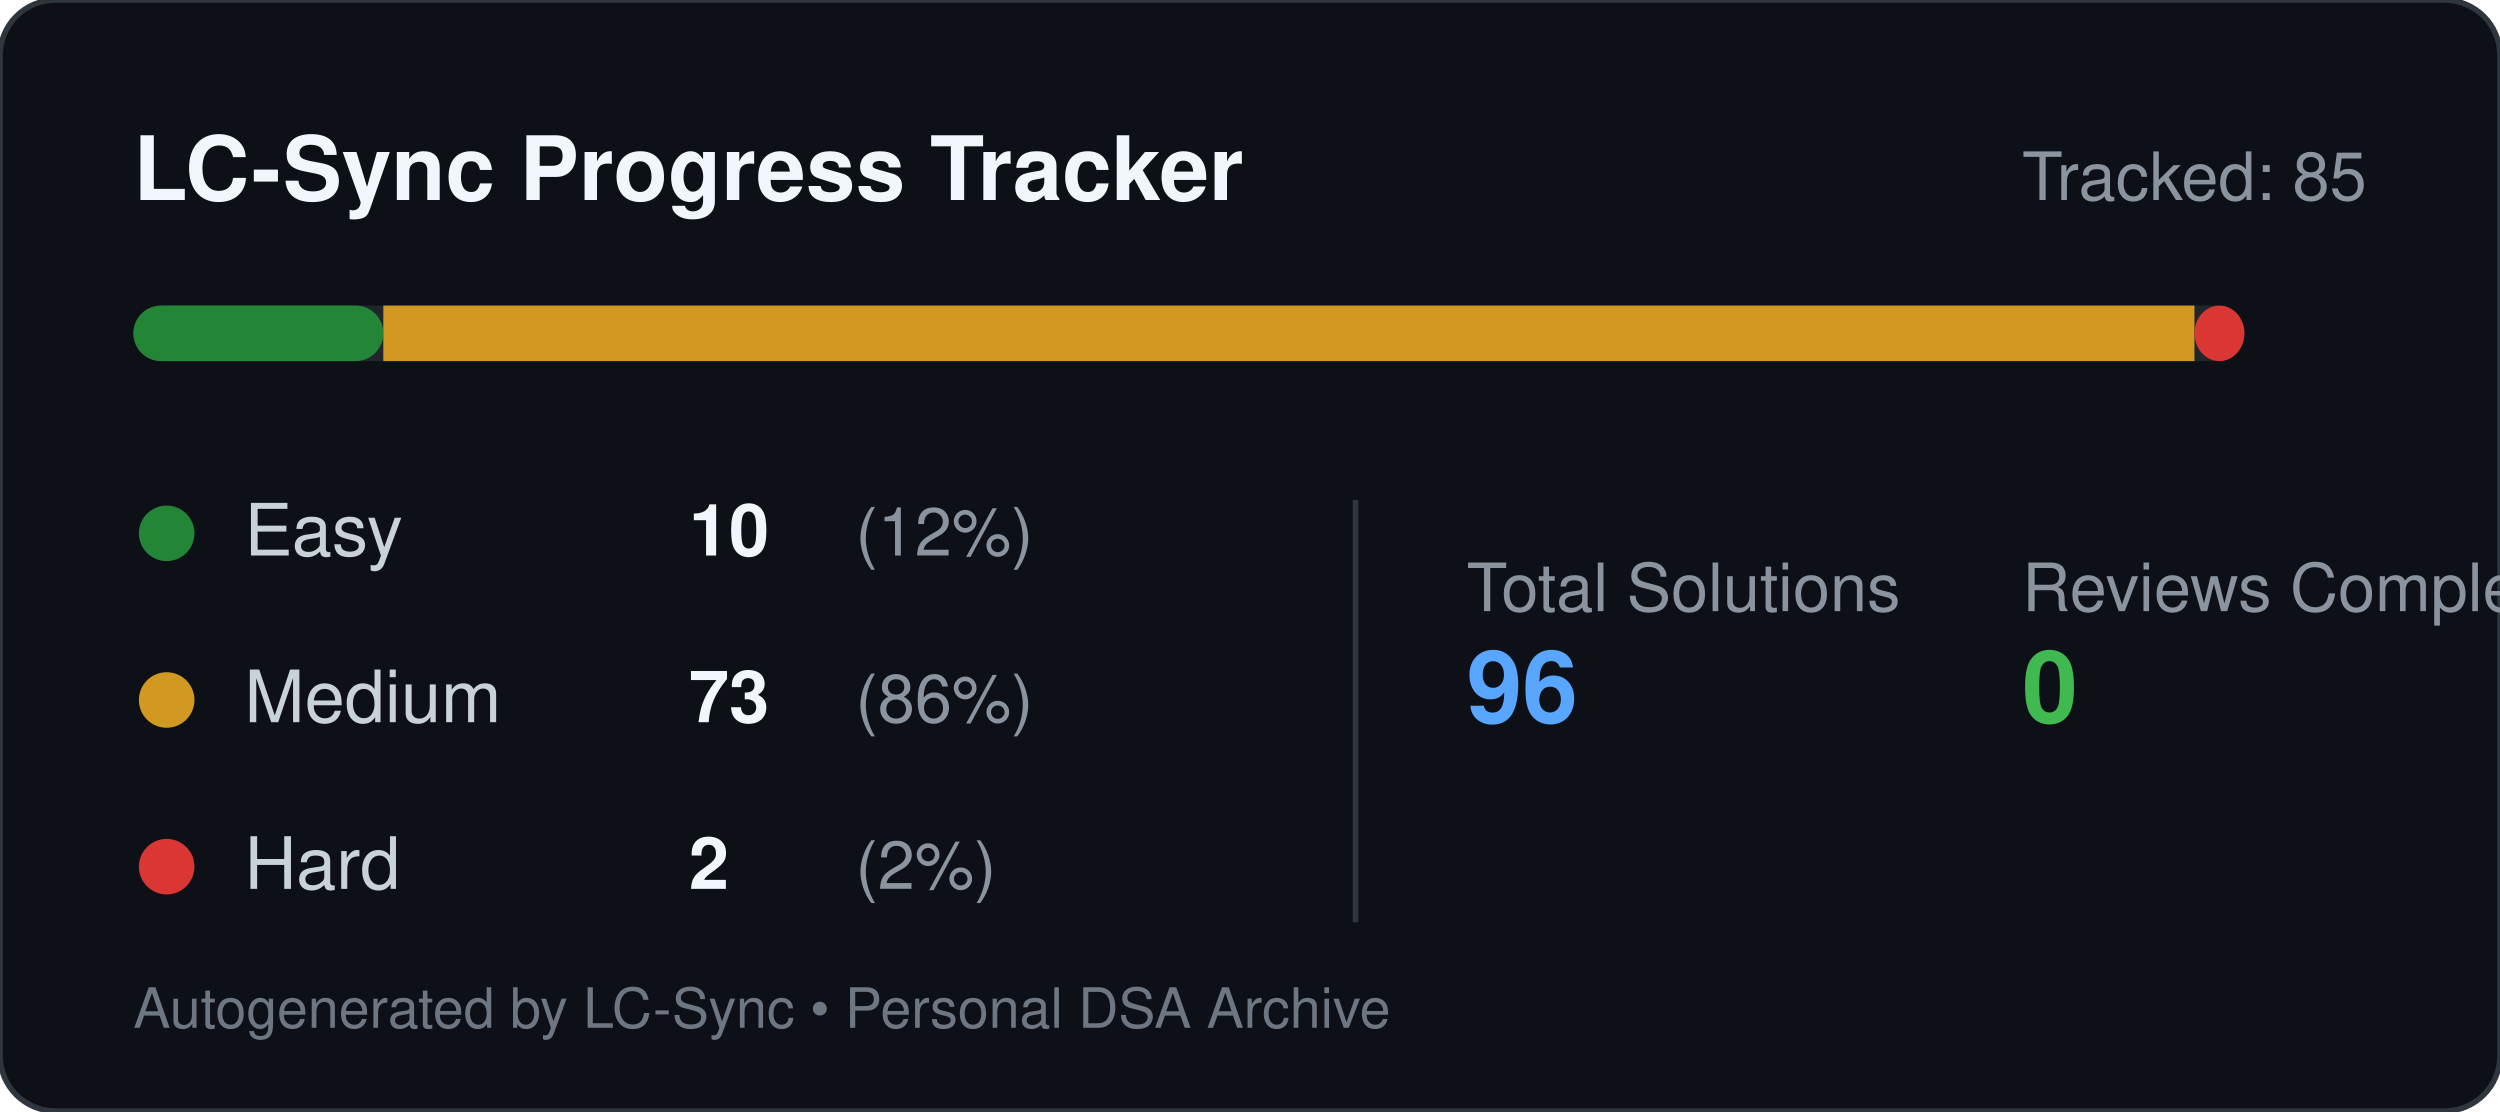
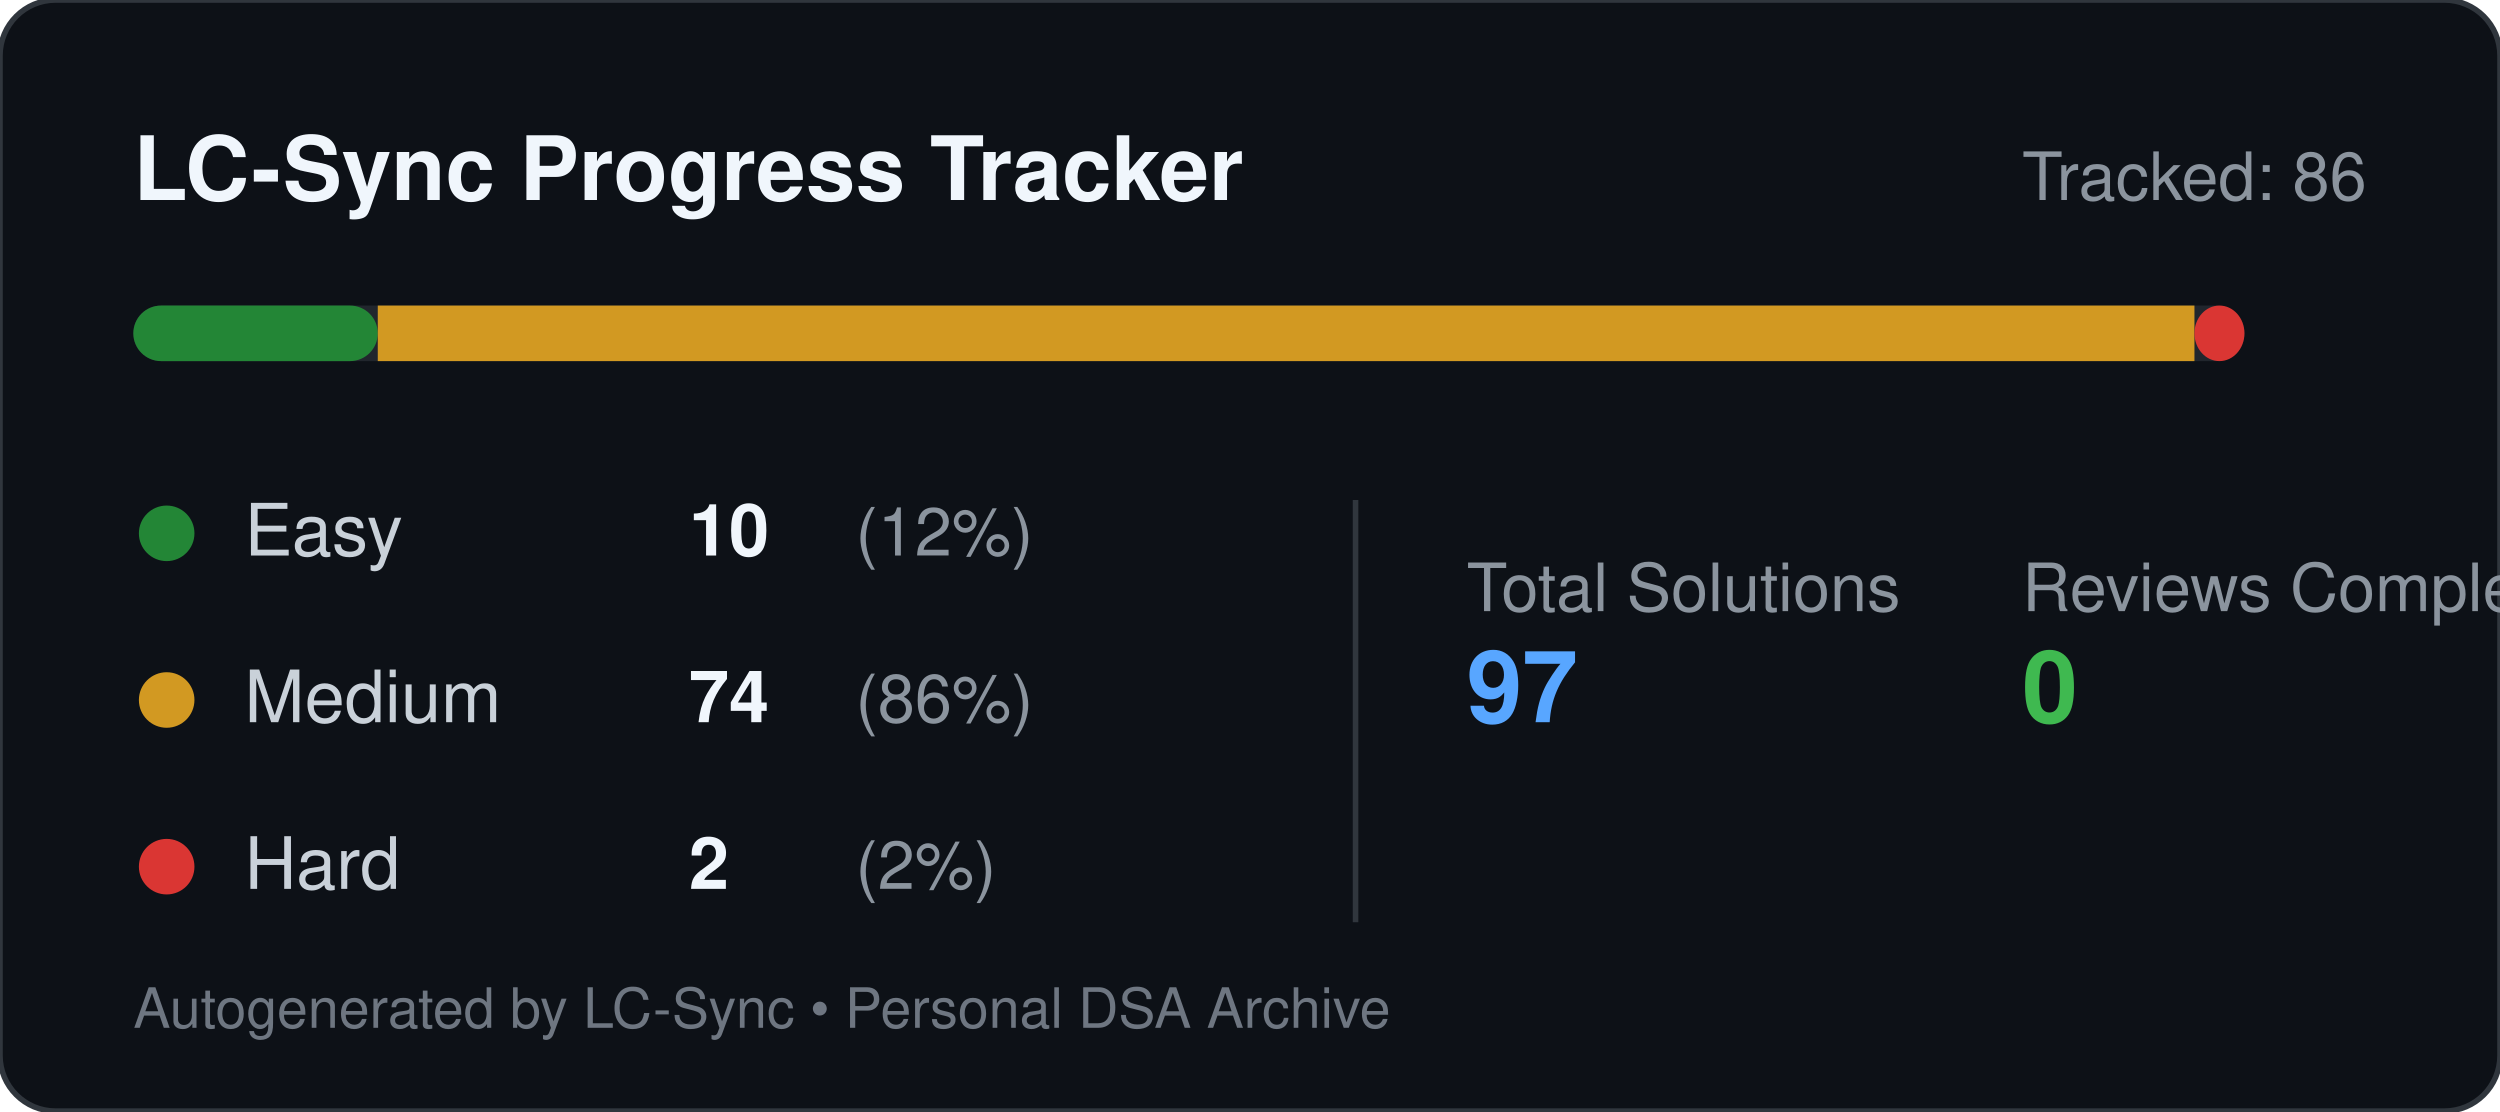
<svg xmlns="http://www.w3.org/2000/svg" width="450" height="200" viewBox="0 0 450 200" fill="none">
  <rect width="450" height="200" rx="10" fill="#0d1117" stroke="#30363d" stroke-width="1" />
  <text x="24" y="36" fill="#f0f6fc" font-family="-apple-system, BlinkMacSystemFont, 'Segoe UI', Helvetica, Arial, sans-serif" font-size="16" font-weight="600">LC-Sync Progress Tracker</text>
-   <text x="426" y="36" text-anchor="end" fill="#8b949e" font-family="-apple-system, BlinkMacSystemFont, 'Segoe UI', Helvetica, Arial, sans-serif" font-size="12">Tracked: 85</text>
+   <text x="426" y="36" text-anchor="end" fill="#8b949e" font-family="-apple-system, BlinkMacSystemFont, 'Segoe UI', Helvetica, Arial, sans-serif" font-size="12">Tracked: 86</text>
  <g transform="translate(24, 55)">
    <rect width="380" height="10" rx="5" fill="#21262d" />
-     <rect x="0" y="0" width="45" height="10" rx="5" fill="#238636" />
-     <rect x="45" y="0" width="326" height="10" fill="#d29922" />
+     <rect x="0" y="0" width="44" height="10" rx="5" fill="#238636" />
+     <rect x="44" y="0" width="327" height="10" fill="#d29922" />
    <rect x="371" y="0" width="9" height="10" rx="5" fill="#da3633" />
  </g>
  <g transform="translate(24, 90)" font-family="-apple-system, BlinkMacSystemFont, 'Segoe UI', Helvetica, Arial, sans-serif">
    <circle cx="6" cy="6" r="5" fill="#238636" />
    <text x="20" y="10" fill="#c9d1d9" font-size="13">Easy</text>
    <text x="100" y="10" fill="#f0f6fc" font-size="13" font-weight="600">10</text>
    <text x="130" y="10" fill="#8b949e" font-size="12">(12%)</text>
    <circle cx="6" cy="36" r="5" fill="#d29922" />
    <text x="20" y="40" fill="#c9d1d9" font-size="13">Medium</text>
-     <text x="100" y="40" fill="#f0f6fc" font-size="13" font-weight="600">73</text>
+     <text x="100" y="40" fill="#f0f6fc" font-size="13" font-weight="600">74</text>
    <text x="130" y="40" fill="#8b949e" font-size="12">(86%)</text>
    <circle cx="6" cy="66" r="5" fill="#da3633" />
    <text x="20" y="70" fill="#c9d1d9" font-size="13">Hard</text>
    <text x="100" y="70" fill="#f0f6fc" font-size="13" font-weight="600">2</text>
    <text x="130" y="70" fill="#8b949e" font-size="12">(2%)</text>
    <line x1="220" y1="0" x2="220" y2="76" stroke="#30363d" stroke-width="1" />
    <text x="240" y="20" fill="#8b949e" font-size="12">Total Solutions</text>
-     <text x="240" y="40" fill="#58a6ff" font-size="18" font-weight="600">96</text>
+     <text x="240" y="40" fill="#58a6ff" font-size="18" font-weight="600">97</text>
    <text x="340" y="20" fill="#8b949e" font-size="12">Reviews Completed</text>
    <text x="340" y="40" fill="#3fb950" font-size="18" font-weight="600">0</text>
  </g>
  <text x="24" y="185" fill="#6e7681" font-family="-apple-system, BlinkMacSystemFont, 'Segoe UI', Helvetica, Arial, sans-serif" font-size="10">Autogenerated by LC-Sync • Personal DSA Archive</text>
</svg>
